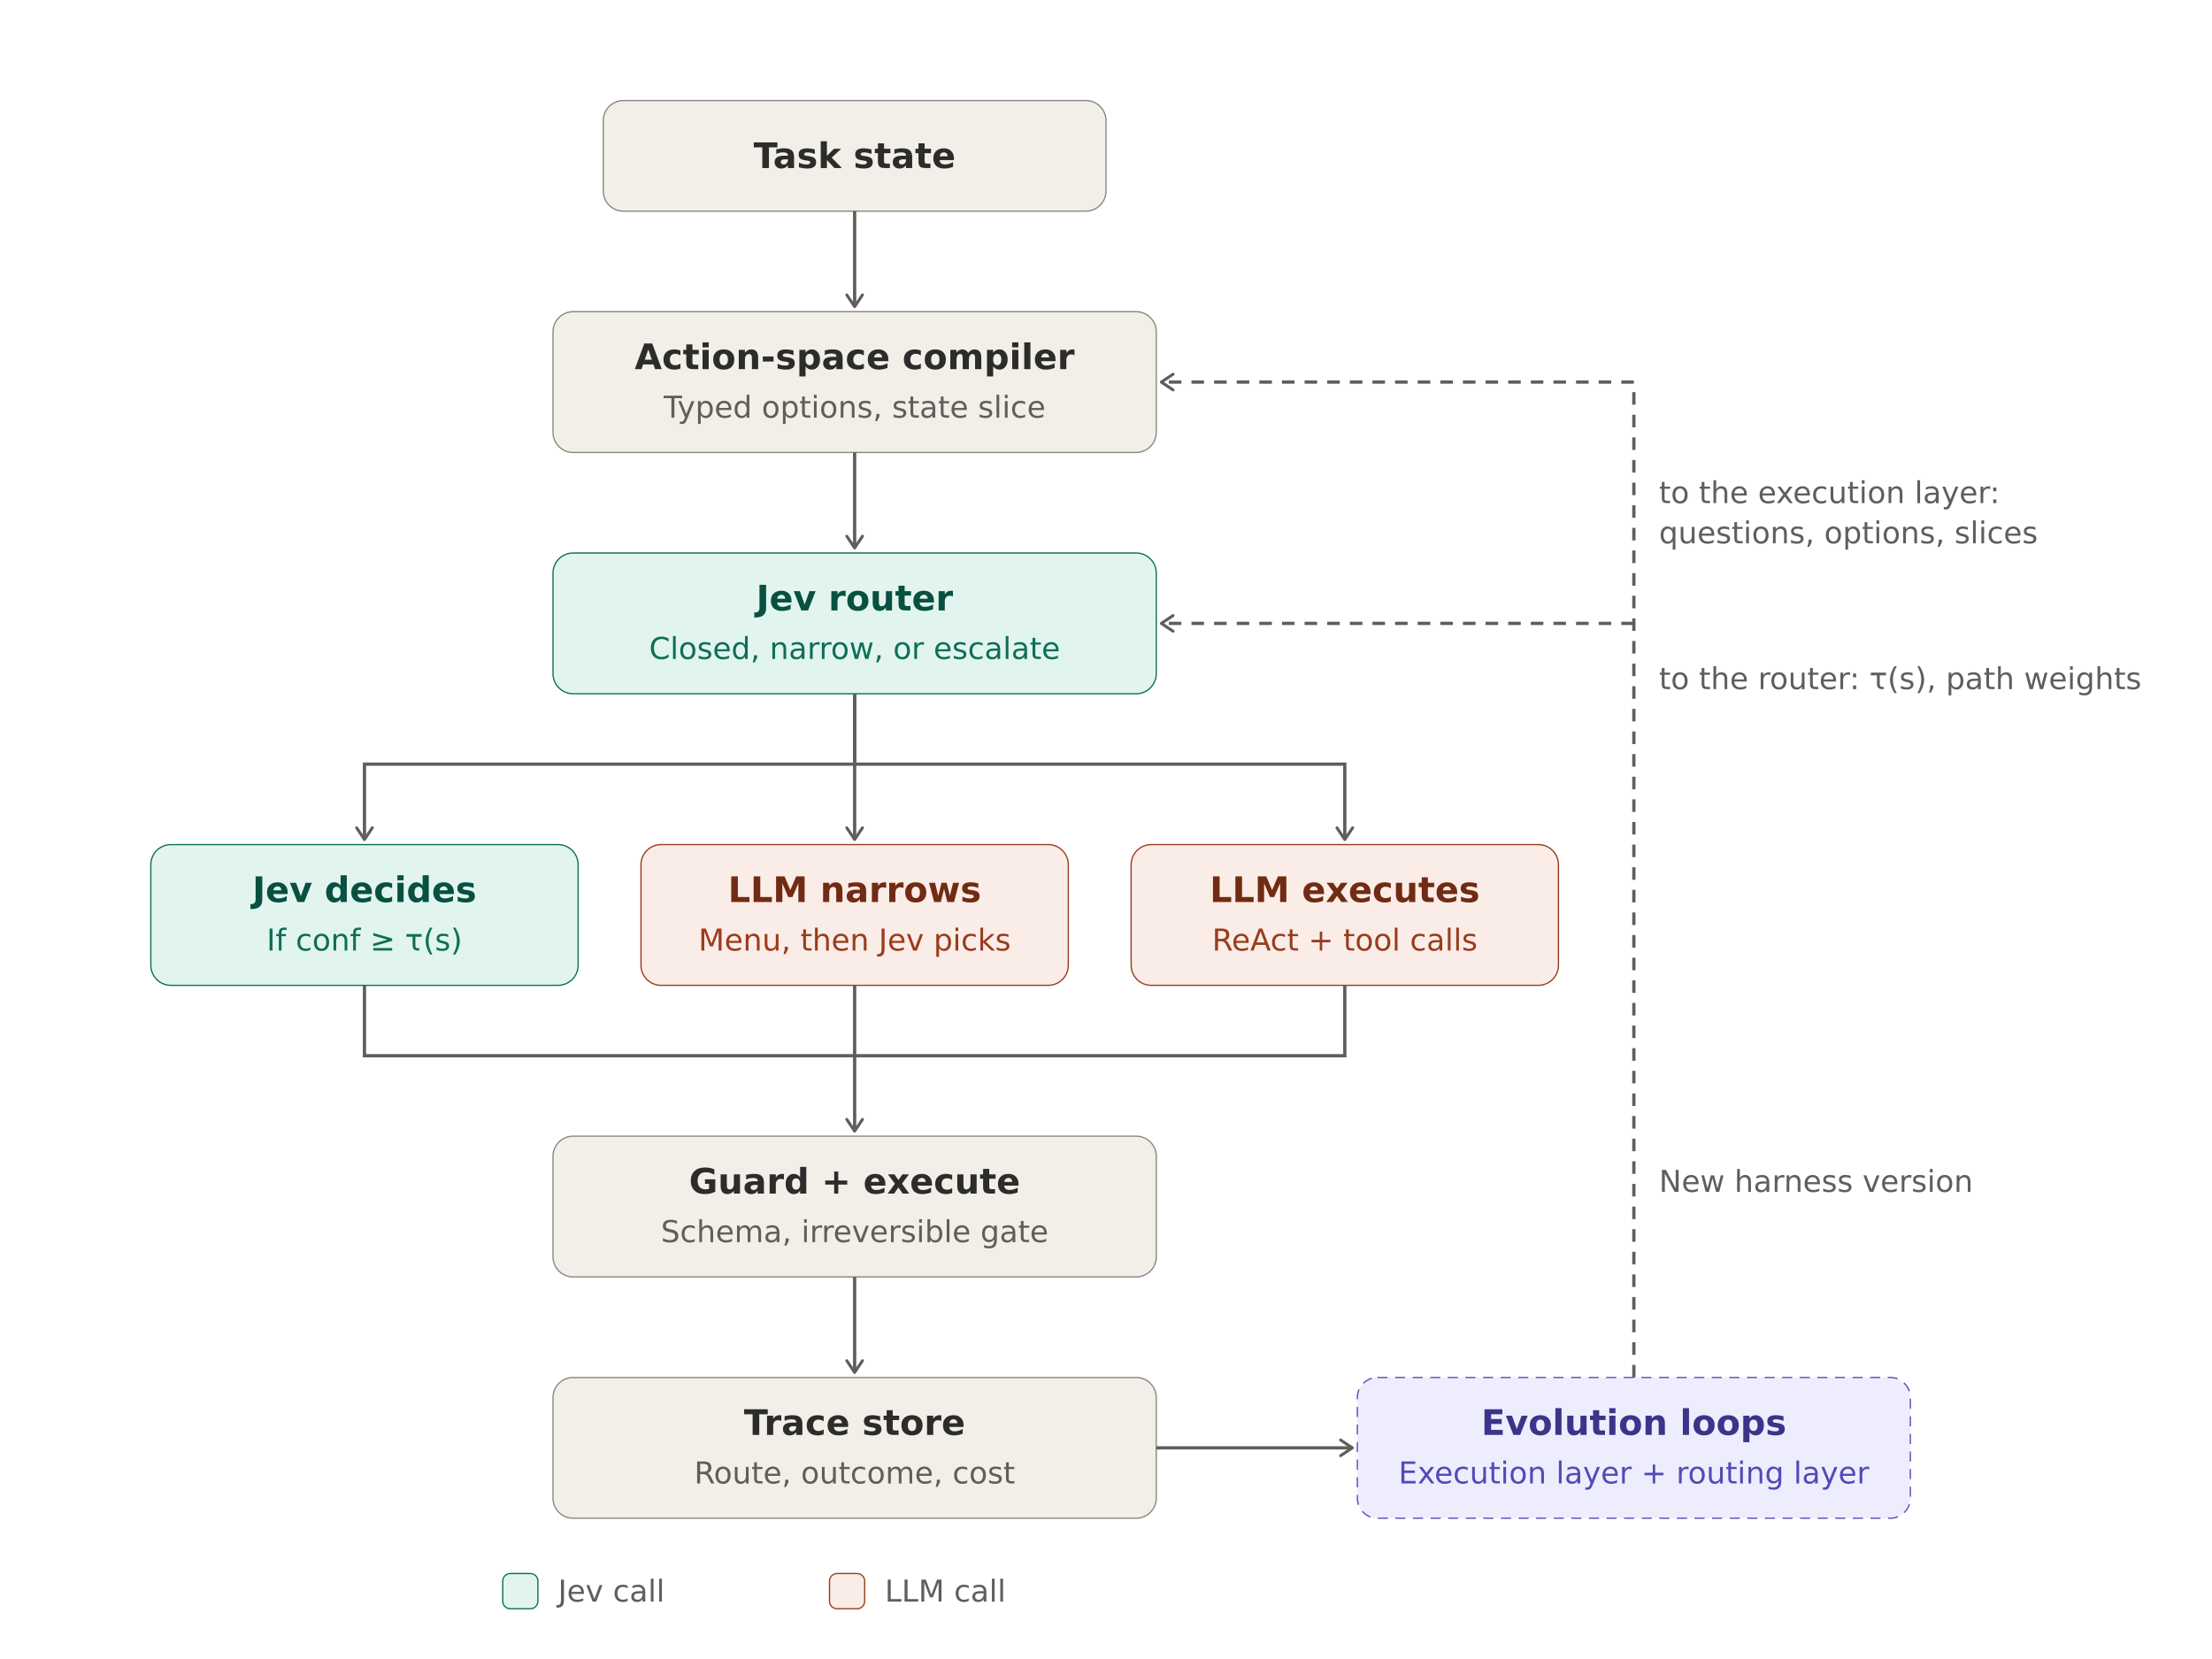
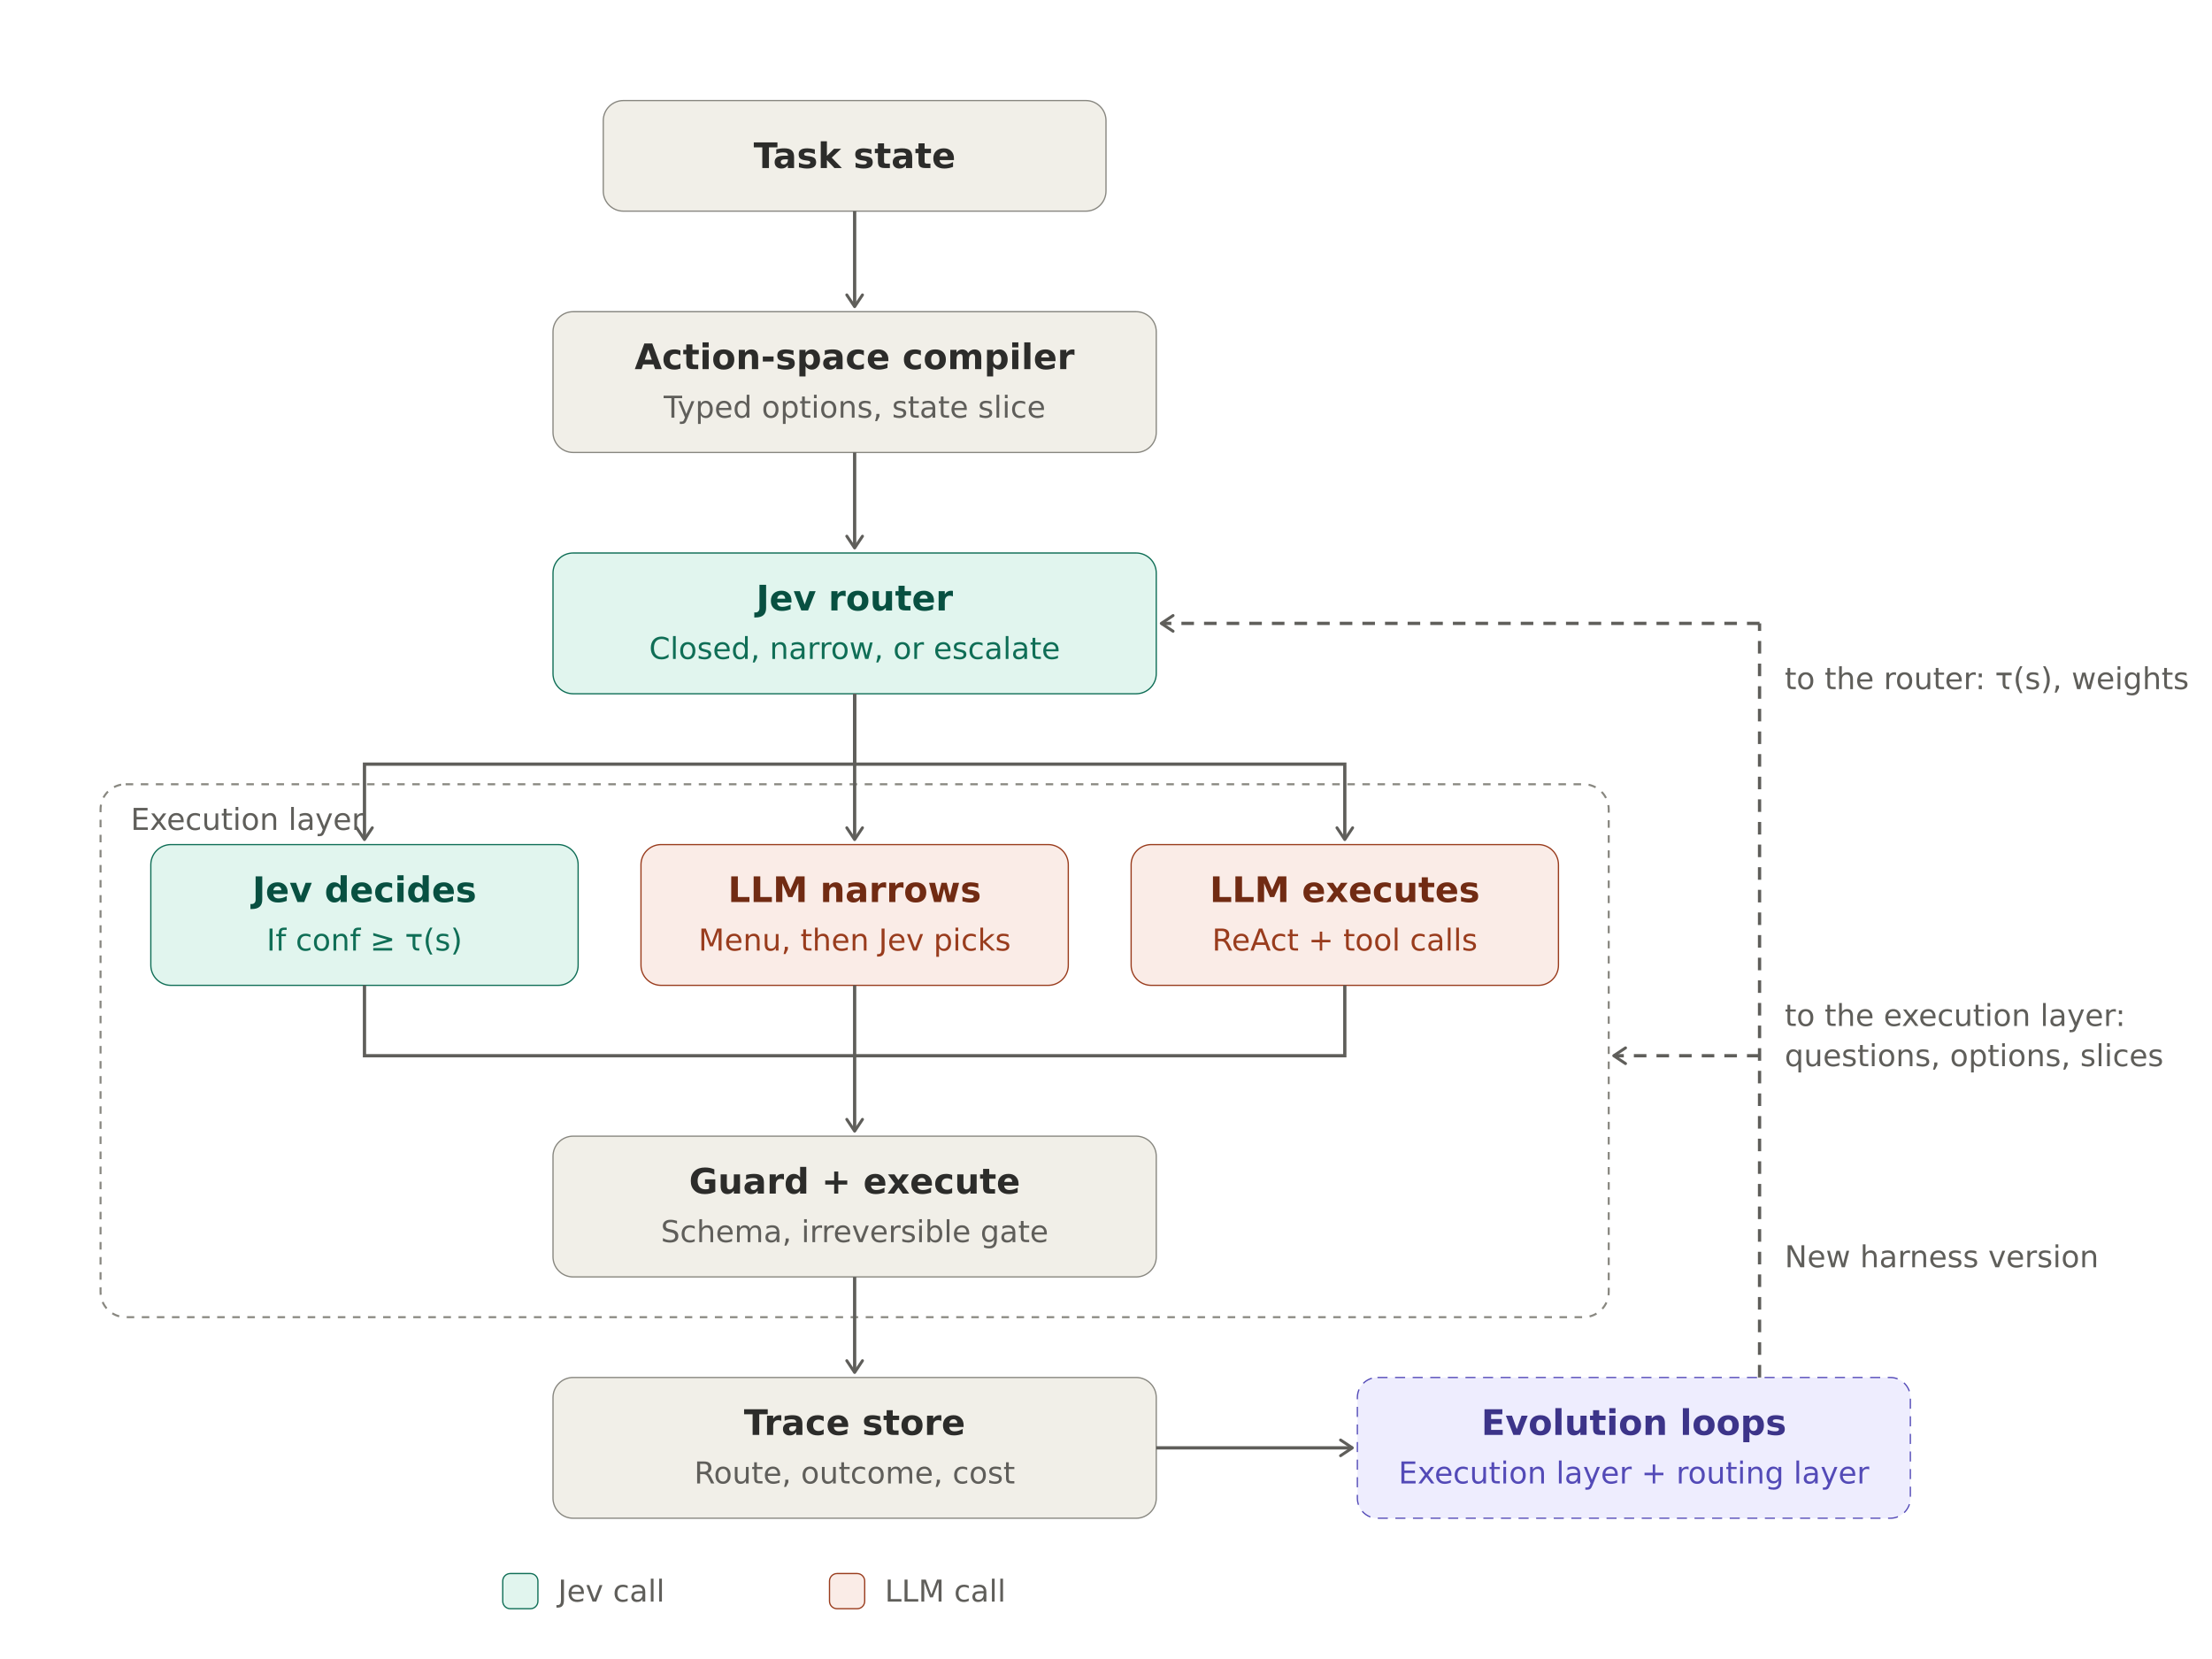
<svg xmlns="http://www.w3.org/2000/svg" width="880" height="660" viewBox="0 0 880 660" role="img">
  <style>
text{font-family:'DejaVu Sans',sans-serif}
.th{font-size:14px;font-weight:bold;fill:#2C2C2A}
.ts{font-size:12px;fill:#5F5E5A}
.box{fill:#F1EFE8;stroke:#888780}
.arr{stroke:#5F5E5A;stroke-width:1.3;fill:none}
.c-teal rect{fill:#E1F5EE;stroke:#0F6E56}
.c-teal .th{fill:#085041}
.c-teal .ts{fill:#0F6E56}
.c-coral rect{fill:#FAECE7;stroke:#993C1D}
.c-coral .th{fill:#712B13}
.c-coral .ts{fill:#993C1D}
.c-purple rect{fill:#EEEDFE;stroke:#534AB7}
.c-purple .th{fill:#3C3489}
.c-purple .ts{fill:#534AB7}
</style>
  <rect width="880" height="660" fill="#FFFFFF" />
+   <rect fill="none" stroke="#888780" x="40" y="312" width="600" height="212" rx="10" stroke-width="0.8" stroke-dasharray="3 3" />
+   <text class="ts" fill="#5F5E5A" font-size="12" x="52" y="326" dominant-baseline="central">Execution layer</text>
  <defs>
    <marker id="arrow" viewBox="0 0 10 10" refX="8" refY="5" markerWidth="6" markerHeight="6" orient="auto-start-reverse">
      <path d="M2 1L8 5L2 9" fill="none" stroke="#5F5E5A" stroke-width="1.5" stroke-linecap="round" stroke-linejoin="round" />
    </marker>
  </defs>
  <g>
    <rect class="box" fill="#F1EFE8" stroke="#888780" x="240" y="40" width="200" height="44" rx="8" stroke-width="0.5" />
    <text class="th" font-size="14" font-weight="bold" fill="#2C2C2A" x="340" y="62" text-anchor="middle" dominant-baseline="central">Task state</text>
  </g>
  <line x1="340" y1="84" x2="340" y2="122" class="arr" marker-end="url(#arrow)" />
  <g>
    <rect class="box" fill="#F1EFE8" stroke="#888780" x="220" y="124" width="240" height="56" rx="8" stroke-width="0.5" />
    <text class="th" font-size="14" font-weight="bold" fill="#2C2C2A" x="340" y="142" text-anchor="middle" dominant-baseline="central">Action-space compiler</text>
    <text class="ts" font-size="12" fill="#5F5E5A" x="340" y="162" text-anchor="middle" dominant-baseline="central">Typed options, state slice</text>
  </g>
  <line x1="340" y1="180" x2="340" y2="218" class="arr" marker-end="url(#arrow)" />
  <g class="c-teal">
    <rect fill="#E1F5EE" stroke="#0F6E56" x="220" y="220" width="240" height="56" rx="8" stroke-width="0.5" />
    <text class="th" font-size="14" font-weight="bold" fill="#085041" x="340" y="238" text-anchor="middle" dominant-baseline="central">Jev router</text>
    <text class="ts" font-size="12" fill="#0F6E56" x="340" y="258" text-anchor="middle" dominant-baseline="central">Closed, narrow, or escalate</text>
  </g>
  <path d="M340 276 L340 304 L145 304 L145 334" fill="none" class="arr" marker-end="url(#arrow)" />
  <line x1="340" y1="276" x2="340" y2="334" class="arr" marker-end="url(#arrow)" />
  <path d="M340 304 L535 304 L535 334" fill="none" class="arr" marker-end="url(#arrow)" />
  <g class="c-teal">
    <rect fill="#E1F5EE" stroke="#0F6E56" x="60" y="336" width="170" height="56" rx="8" stroke-width="0.5" />
    <text class="th" font-size="14" font-weight="bold" fill="#085041" x="145" y="354" text-anchor="middle" dominant-baseline="central">Jev decides</text>
    <text class="ts" font-size="12" fill="#0F6E56" x="145" y="374" text-anchor="middle" dominant-baseline="central">If conf ≥ τ(s)</text>
  </g>
  <g class="c-coral">
    <rect fill="#FAECE7" stroke="#993C1D" x="255" y="336" width="170" height="56" rx="8" stroke-width="0.5" />
    <text class="th" font-size="14" font-weight="bold" fill="#712B13" x="340" y="354" text-anchor="middle" dominant-baseline="central">LLM narrows</text>
    <text class="ts" font-size="12" fill="#993C1D" x="340" y="374" text-anchor="middle" dominant-baseline="central">Menu, then Jev picks</text>
  </g>
  <g class="c-coral">
    <rect fill="#FAECE7" stroke="#993C1D" x="450" y="336" width="170" height="56" rx="8" stroke-width="0.5" />
    <text class="th" font-size="14" font-weight="bold" fill="#712B13" x="535" y="354" text-anchor="middle" dominant-baseline="central">LLM executes</text>
    <text class="ts" font-size="12" fill="#993C1D" x="535" y="374" text-anchor="middle" dominant-baseline="central">ReAct + tool calls</text>
  </g>
  <path d="M145 392 L145 420 L340 420" fill="none" class="arr" />
  <path d="M535 392 L535 420 L340 420" fill="none" class="arr" />
  <line x1="340" y1="392" x2="340" y2="450" class="arr" marker-end="url(#arrow)" />
  <g>
    <rect class="box" fill="#F1EFE8" stroke="#888780" x="220" y="452" width="240" height="56" rx="8" stroke-width="0.5" />
    <text class="th" font-size="14" font-weight="bold" fill="#2C2C2A" x="340" y="470" text-anchor="middle" dominant-baseline="central">Guard + execute</text>
    <text class="ts" font-size="12" fill="#5F5E5A" x="340" y="490" text-anchor="middle" dominant-baseline="central">Schema, irreversible gate</text>
  </g>
  <line x1="340" y1="508" x2="340" y2="546" class="arr" marker-end="url(#arrow)" />
  <g>
    <rect class="box" fill="#F1EFE8" stroke="#888780" x="220" y="548" width="240" height="56" rx="8" stroke-width="0.5" />
    <text class="th" font-size="14" font-weight="bold" fill="#2C2C2A" x="340" y="566" text-anchor="middle" dominant-baseline="central">Trace store</text>
    <text class="ts" font-size="12" fill="#5F5E5A" x="340" y="586" text-anchor="middle" dominant-baseline="central">Route, outcome, cost</text>
  </g>
  <g class="c-purple">
    <rect fill="#EEEDFE" stroke="#534AB7" x="540" y="548" width="220" height="56" rx="8" stroke-width="0.5" stroke-dasharray="4 3" />
    <text class="th" fill="#3C3489" font-size="14" font-weight="bold" x="650" y="566" text-anchor="middle" dominant-baseline="central">Evolution loops</text>
    <text class="ts" fill="#534AB7" font-size="12" x="650" y="586" text-anchor="middle" dominant-baseline="central">Execution layer + routing layer</text>
  </g>
  <line x1="460" y1="576" x2="538" y2="576" class="arr" stroke="#5F5E5A" stroke-width="1.3" fill="none" marker-end="url(#arrow)" />
-   <path d="M650 548 L650 152" class="arr" stroke="#5F5E5A" stroke-width="1.3" fill="none" stroke-dasharray="5 4" />
-   <path d="M650 248 L462 248" class="arr" stroke="#5F5E5A" stroke-width="1.3" fill="none" stroke-dasharray="5 4" marker-end="url(#arrow)" />
-   <path d="M650 152 L462 152" class="arr" stroke="#5F5E5A" stroke-width="1.3" fill="none" stroke-dasharray="5 4" marker-end="url(#arrow)" />
-   <text class="ts" fill="#5F5E5A" font-size="12" x="660" y="470" dominant-baseline="central">New harness version</text>
-   <text class="ts" fill="#5F5E5A" font-size="12" x="660" y="196" dominant-baseline="central">to the execution layer:</text>
-   <text class="ts" fill="#5F5E5A" font-size="12" x="660" y="212" dominant-baseline="central">questions, options, slices</text>
-   <text class="ts" fill="#5F5E5A" font-size="12" x="660" y="270" dominant-baseline="central">to the router: τ(s), path weights</text>
+   <path d="M700 548 L700 248" class="arr" stroke="#5F5E5A" stroke-width="1.3" fill="none" stroke-dasharray="5 4" />
+   <path d="M700 248 L462 248" class="arr" stroke="#5F5E5A" stroke-width="1.3" fill="none" stroke-dasharray="5 4" marker-end="url(#arrow)" />
+   <path d="M700 420 L642 420" class="arr" stroke="#5F5E5A" stroke-width="1.3" fill="none" stroke-dasharray="5 4" marker-end="url(#arrow)" />
+   <text class="ts" fill="#5F5E5A" font-size="12" x="710" y="500" dominant-baseline="central">New harness version</text>
+   <text class="ts" fill="#5F5E5A" font-size="12" x="710" y="404" dominant-baseline="central">to the execution layer:</text>
+   <text class="ts" fill="#5F5E5A" font-size="12" x="710" y="420" dominant-baseline="central">questions, options, slices</text>
+   <text class="ts" fill="#5F5E5A" font-size="12" x="710" y="270" dominant-baseline="central">to the router: τ(s), weights</text>
  <g class="c-teal">
    <rect fill="#E1F5EE" stroke="#0F6E56" x="200" y="626" width="14" height="14" rx="3" stroke-width="0.5" />
  </g>
  <text class="ts" font-size="12" fill="#5F5E5A" x="222" y="633" dominant-baseline="central">Jev call</text>
  <g class="c-coral">
    <rect fill="#FAECE7" stroke="#993C1D" x="330" y="626" width="14" height="14" rx="3" stroke-width="0.5" />
  </g>
  <text class="ts" font-size="12" fill="#5F5E5A" x="352" y="633" dominant-baseline="central">LLM call</text>
</svg>
